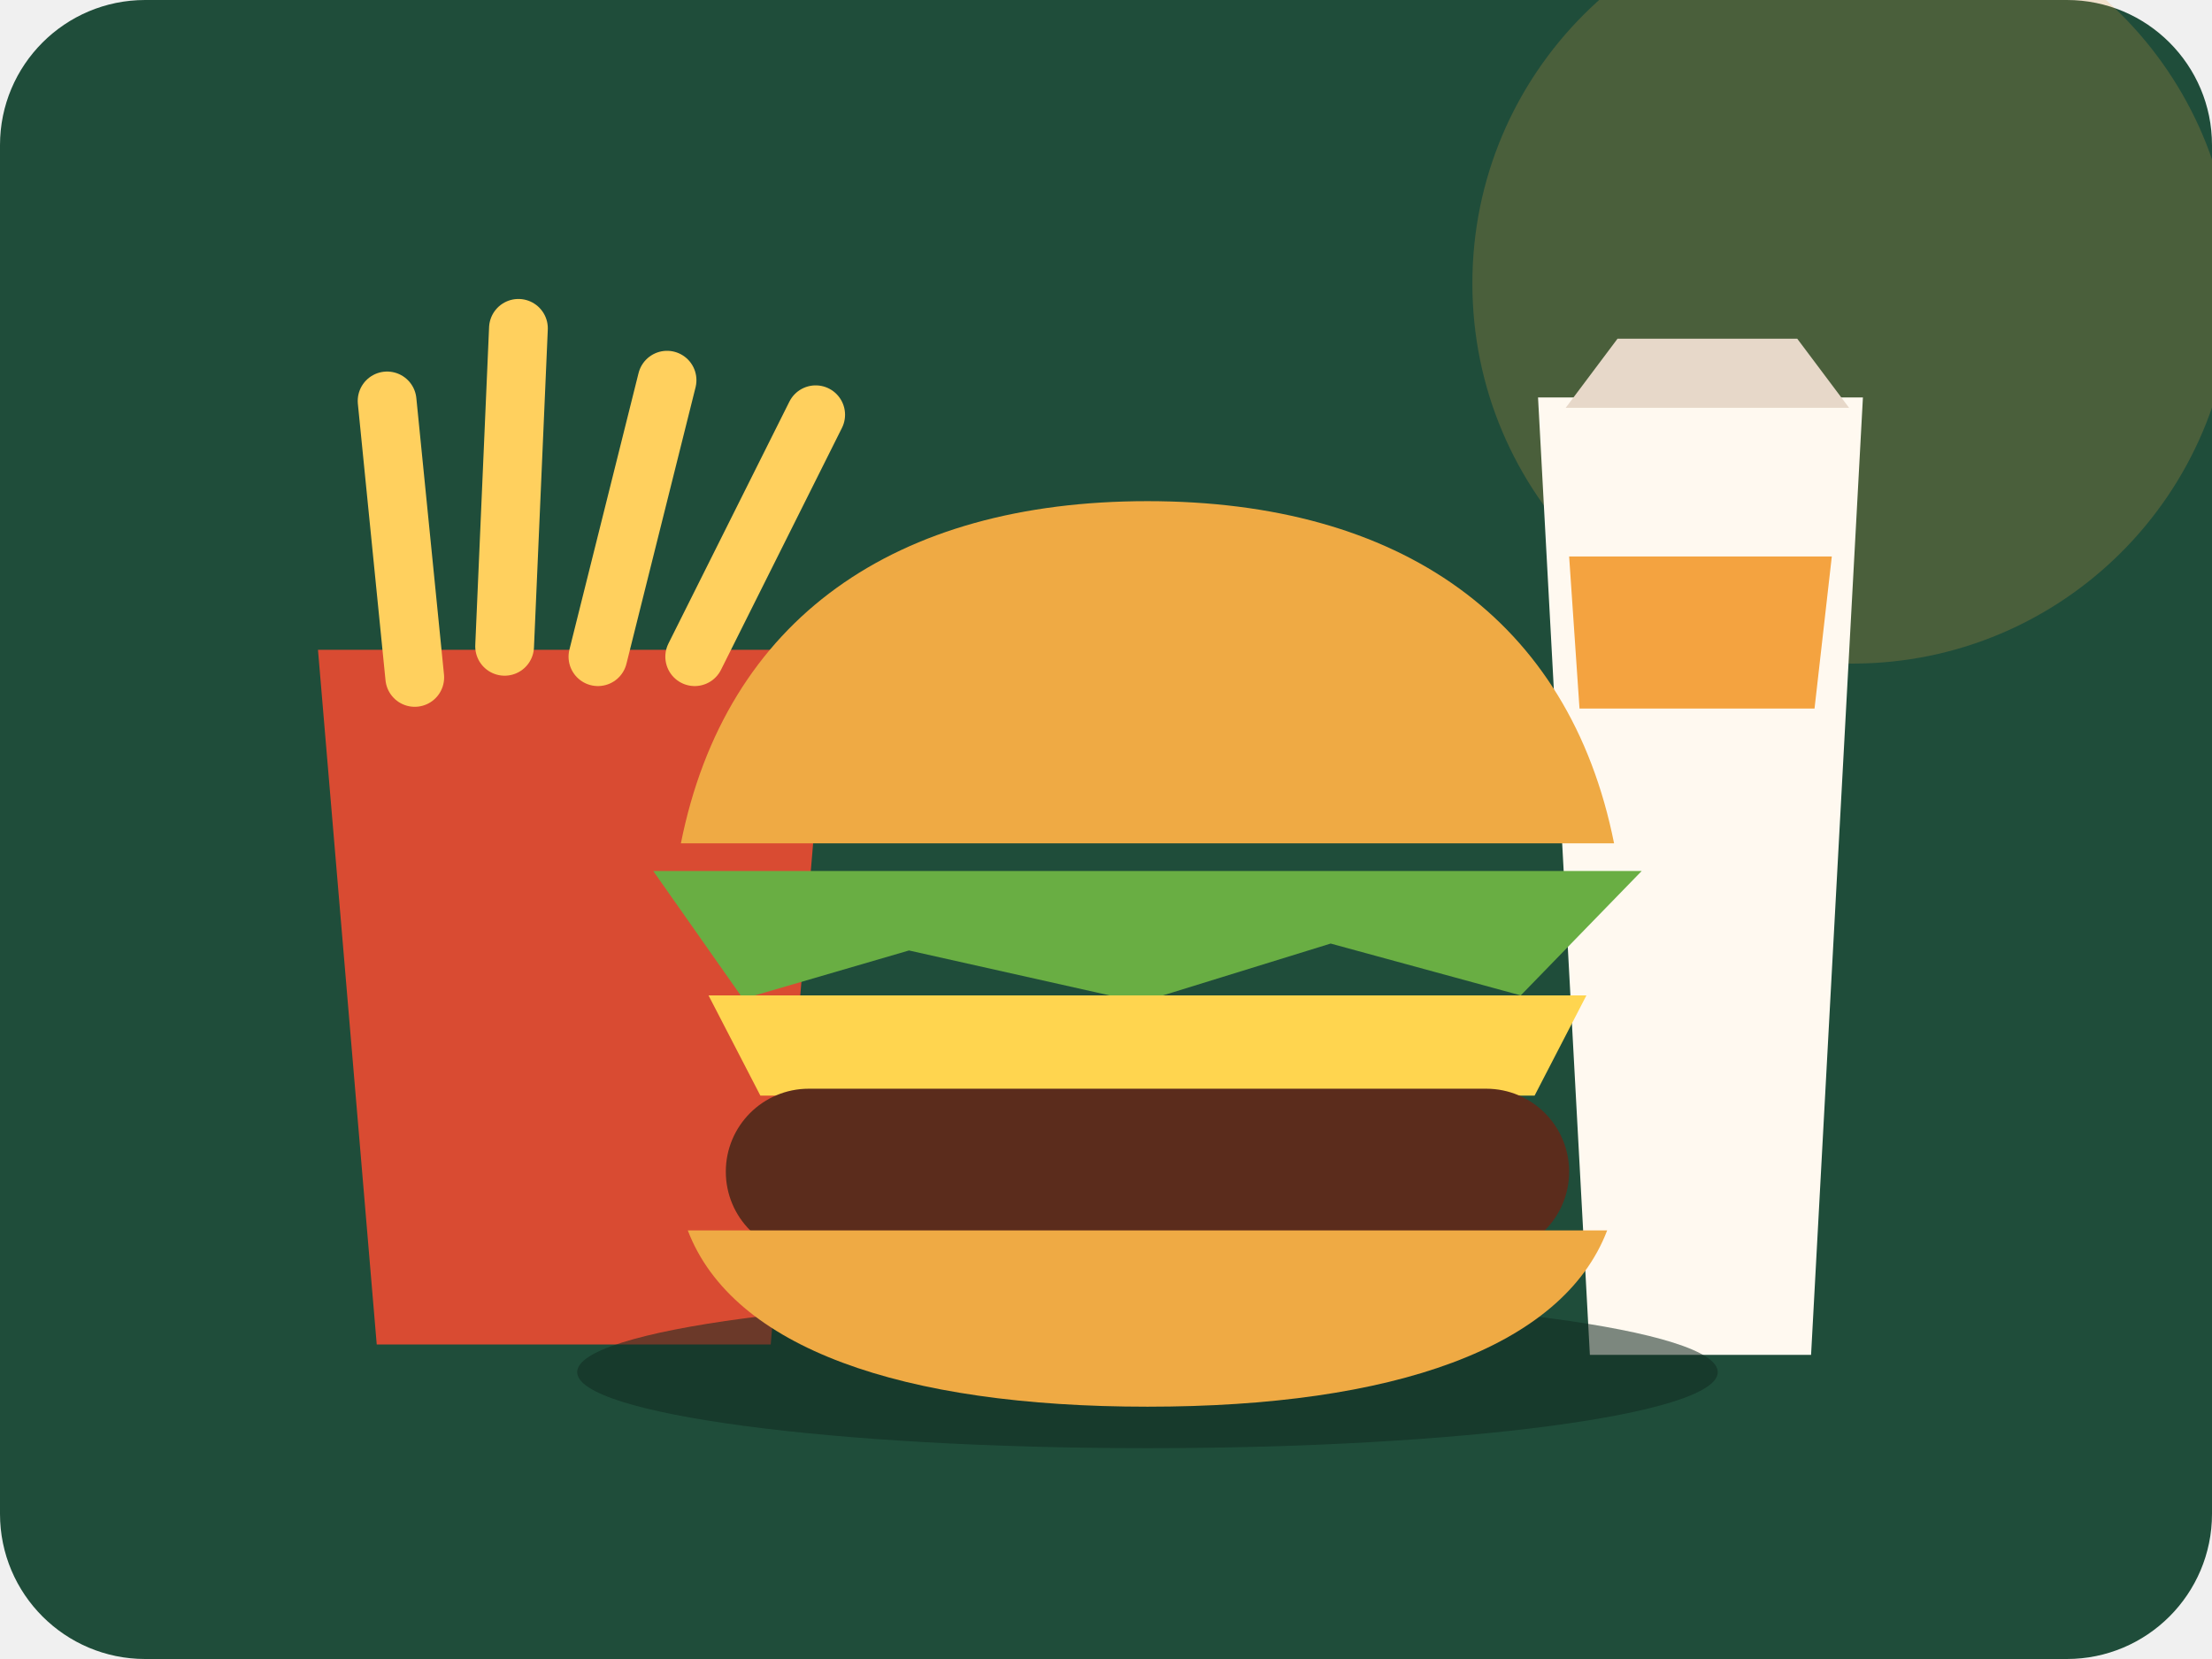
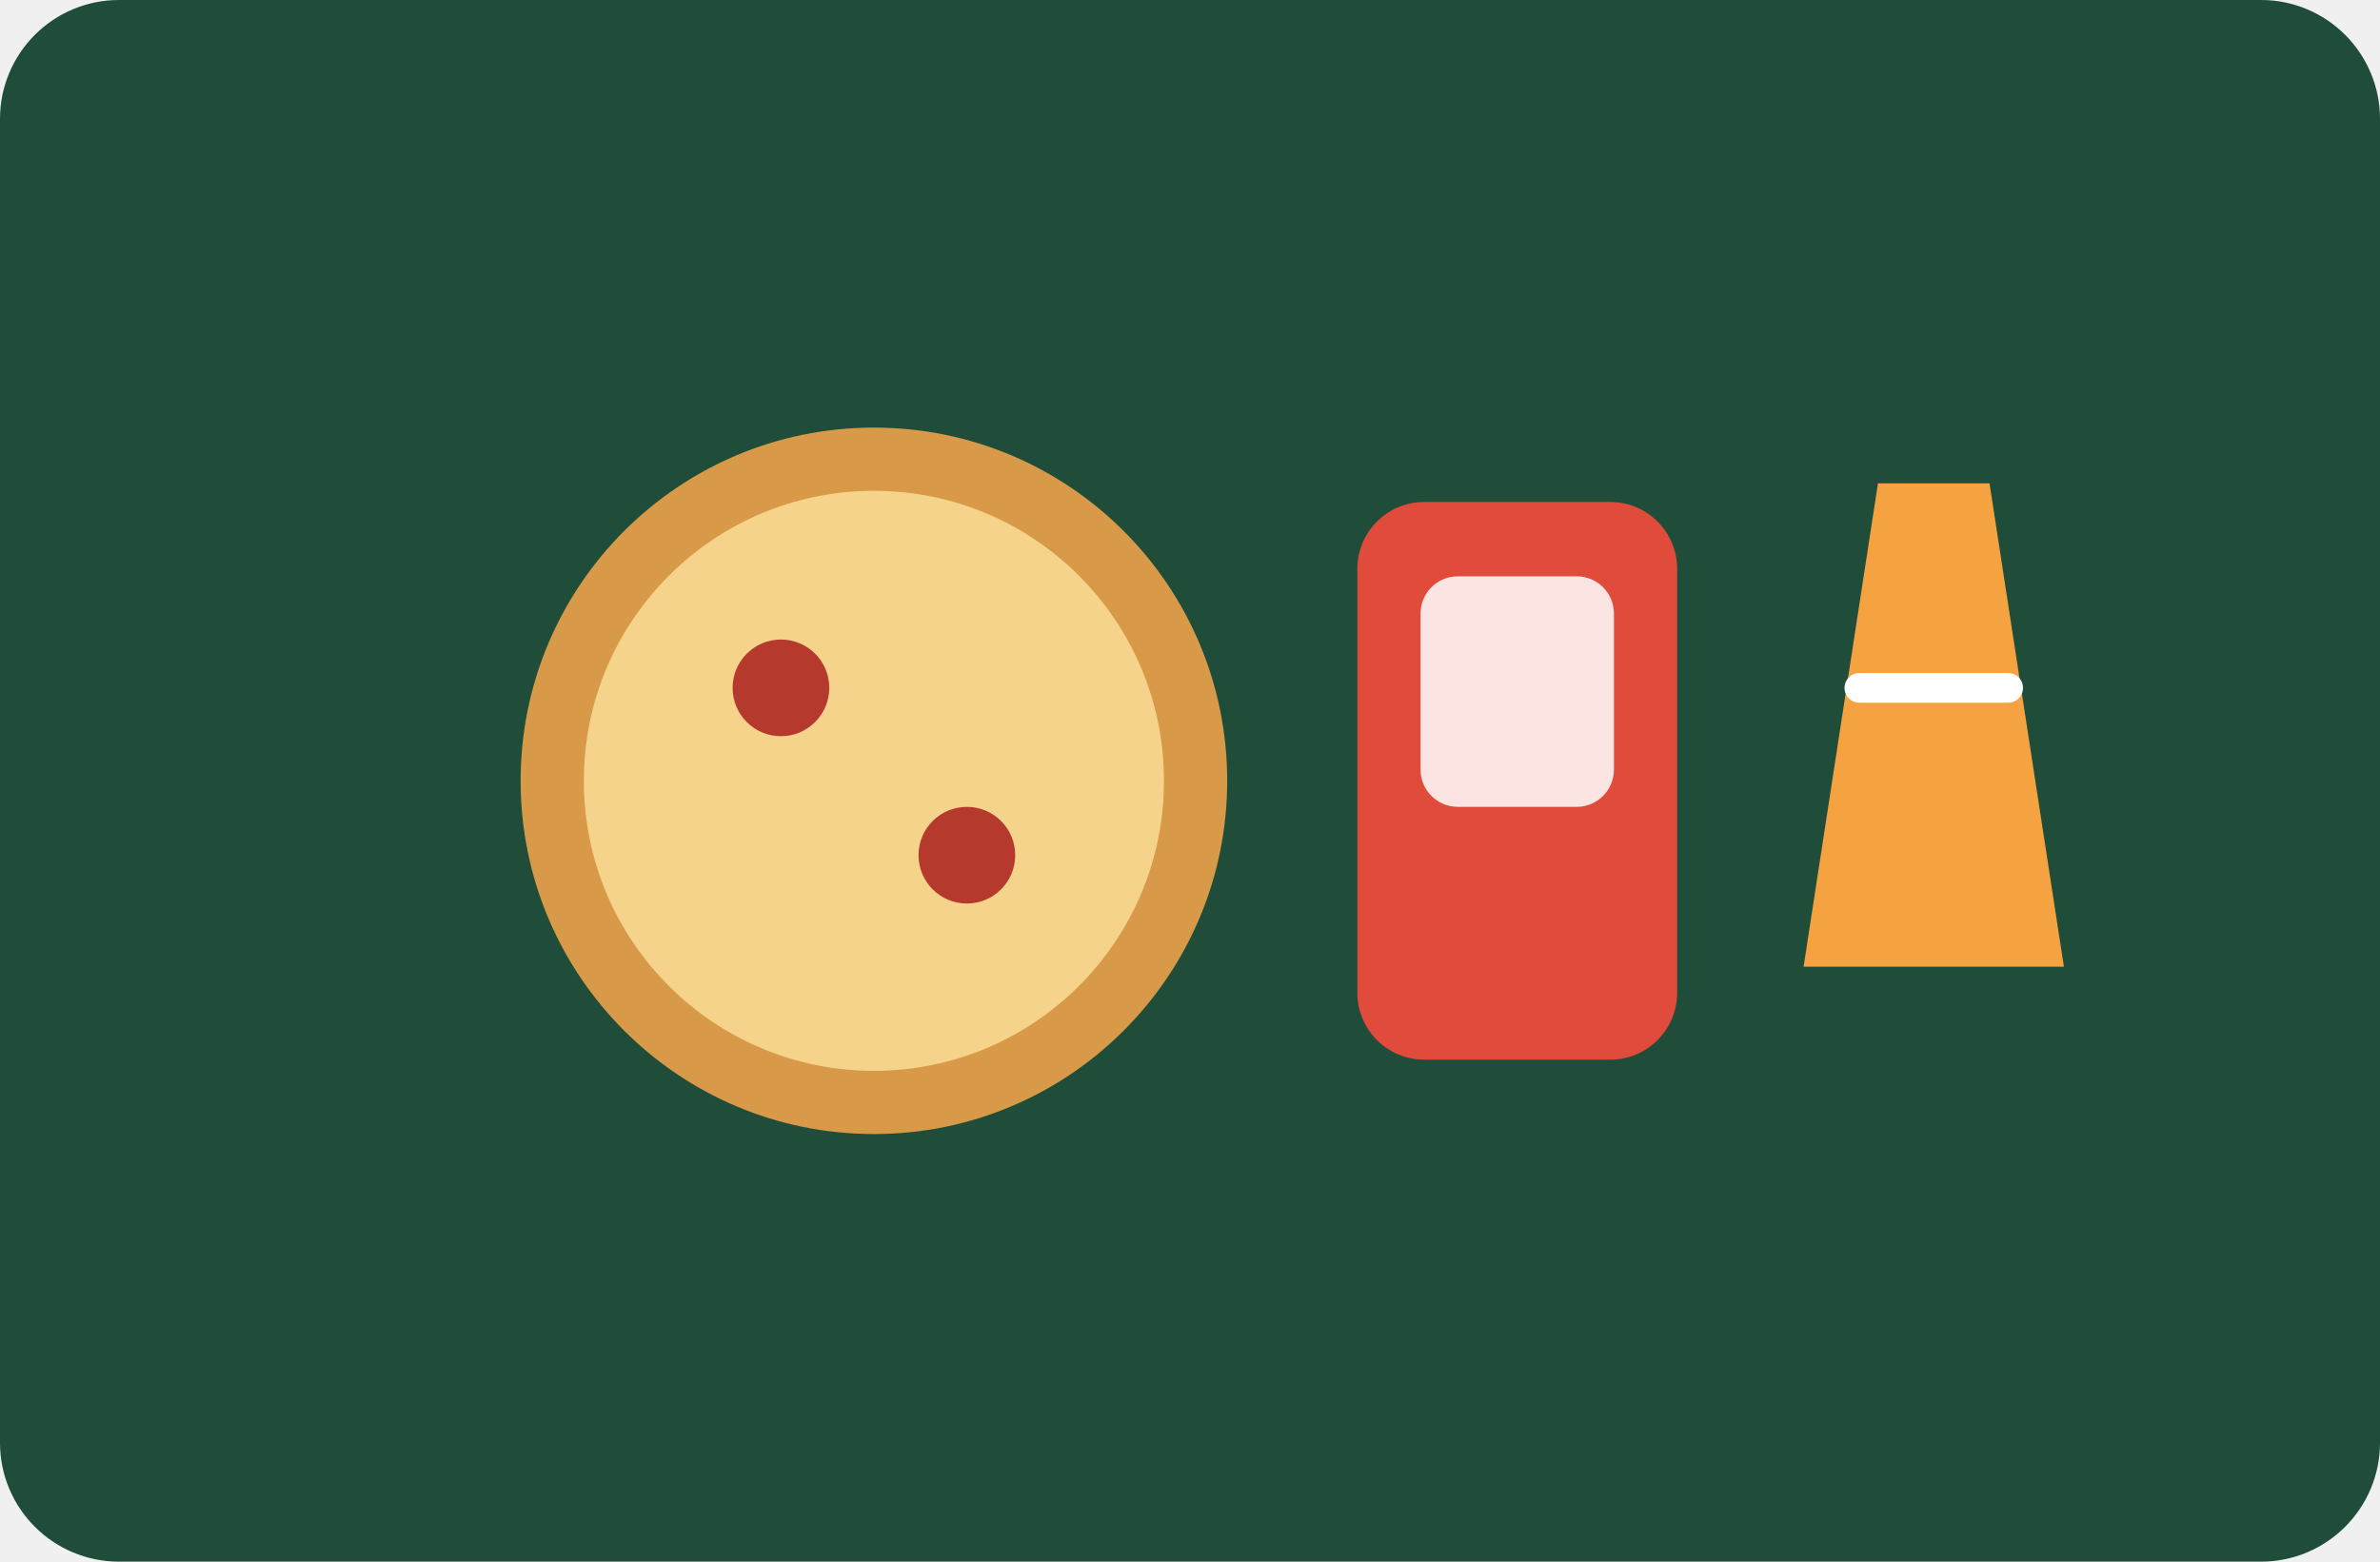
- <svg xmlns="http://www.w3.org/2000/svg" viewBox="0 0 640 480" role="img" aria-labelledby="title desc">
-   <rect width="640" height="480" rx="42" fill="#1f4d3a" />
-   <circle cx="536" cy="82" r="110" fill="#f4a340" opacity=".2" />
-   <path d="M445 115h94l-15 277h-64z" fill="#fff9f0" />
-   <path d="M454 161h76l-5 44h-68z" fill="#f4a340" />
-   <path d="M468 98h52l15 20h-82z" fill="#e7d8c9" />
-   <path d="M92 188h148l-17 201H109z" fill="#d94b32" />
-   <g stroke="#ffd05e" stroke-width="17" stroke-linecap="round">
-     <path d="M120 196l-8-80" />
-     <path d="M146 187l4-92" />
-     <path d="M173 190l20-80" />
-     <path d="M201 190l35-70" />
-   </g>
-   <ellipse cx="332" cy="397" rx="165" ry="22" fill="#102a20" opacity=".55" />
-   <path d="M197 244c13-65 62-99 135-99s122 34 135 99z" fill="#efaa44" />
-   <path d="M189 252h286l-35 36-55-15-55 17-67-15-48 14z" fill="#69ae43" />
-   <path d="M205 288h254l-15 29H220z" fill="#ffd54f" />
-   <rect x="210" y="315" width="244" height="48" rx="24" fill="#5b2c1c" />
-   <path d="M199 356h266c-13 34-62 51-133 51s-120-17-133-51z" fill="#efaa44" />
+ <svg xmlns="http://www.w3.org/2000/svg" width="640" height="420" viewBox="0 0 640 420" fill="none">
+   <rect width="640" height="420" rx="32" fill="#1F4D3A" />
+   <circle cx="235" cy="210" r="95" fill="#D89A48" />
+   <circle cx="235" cy="210" r="78" fill="#F5D38A" />
+   <circle cx="210" cy="185" r="13" fill="#B53A2D" />
+   <circle cx="260" cy="230" r="13" fill="#B53A2D" />
+   <rect x="365" y="135" width="86" height="150" rx="18" fill="#E14B3B" />
+   <rect x="382" y="155" width="52" height="62" rx="10" fill="#FFFFFF" opacity=".85" />
+   <path d="M485 260H555L535 130H505L485 260Z" fill="#F4A340" />
+   <path d="M500 185H540" stroke="#FFFFFF" stroke-width="8" stroke-linecap="round" />
</svg>
